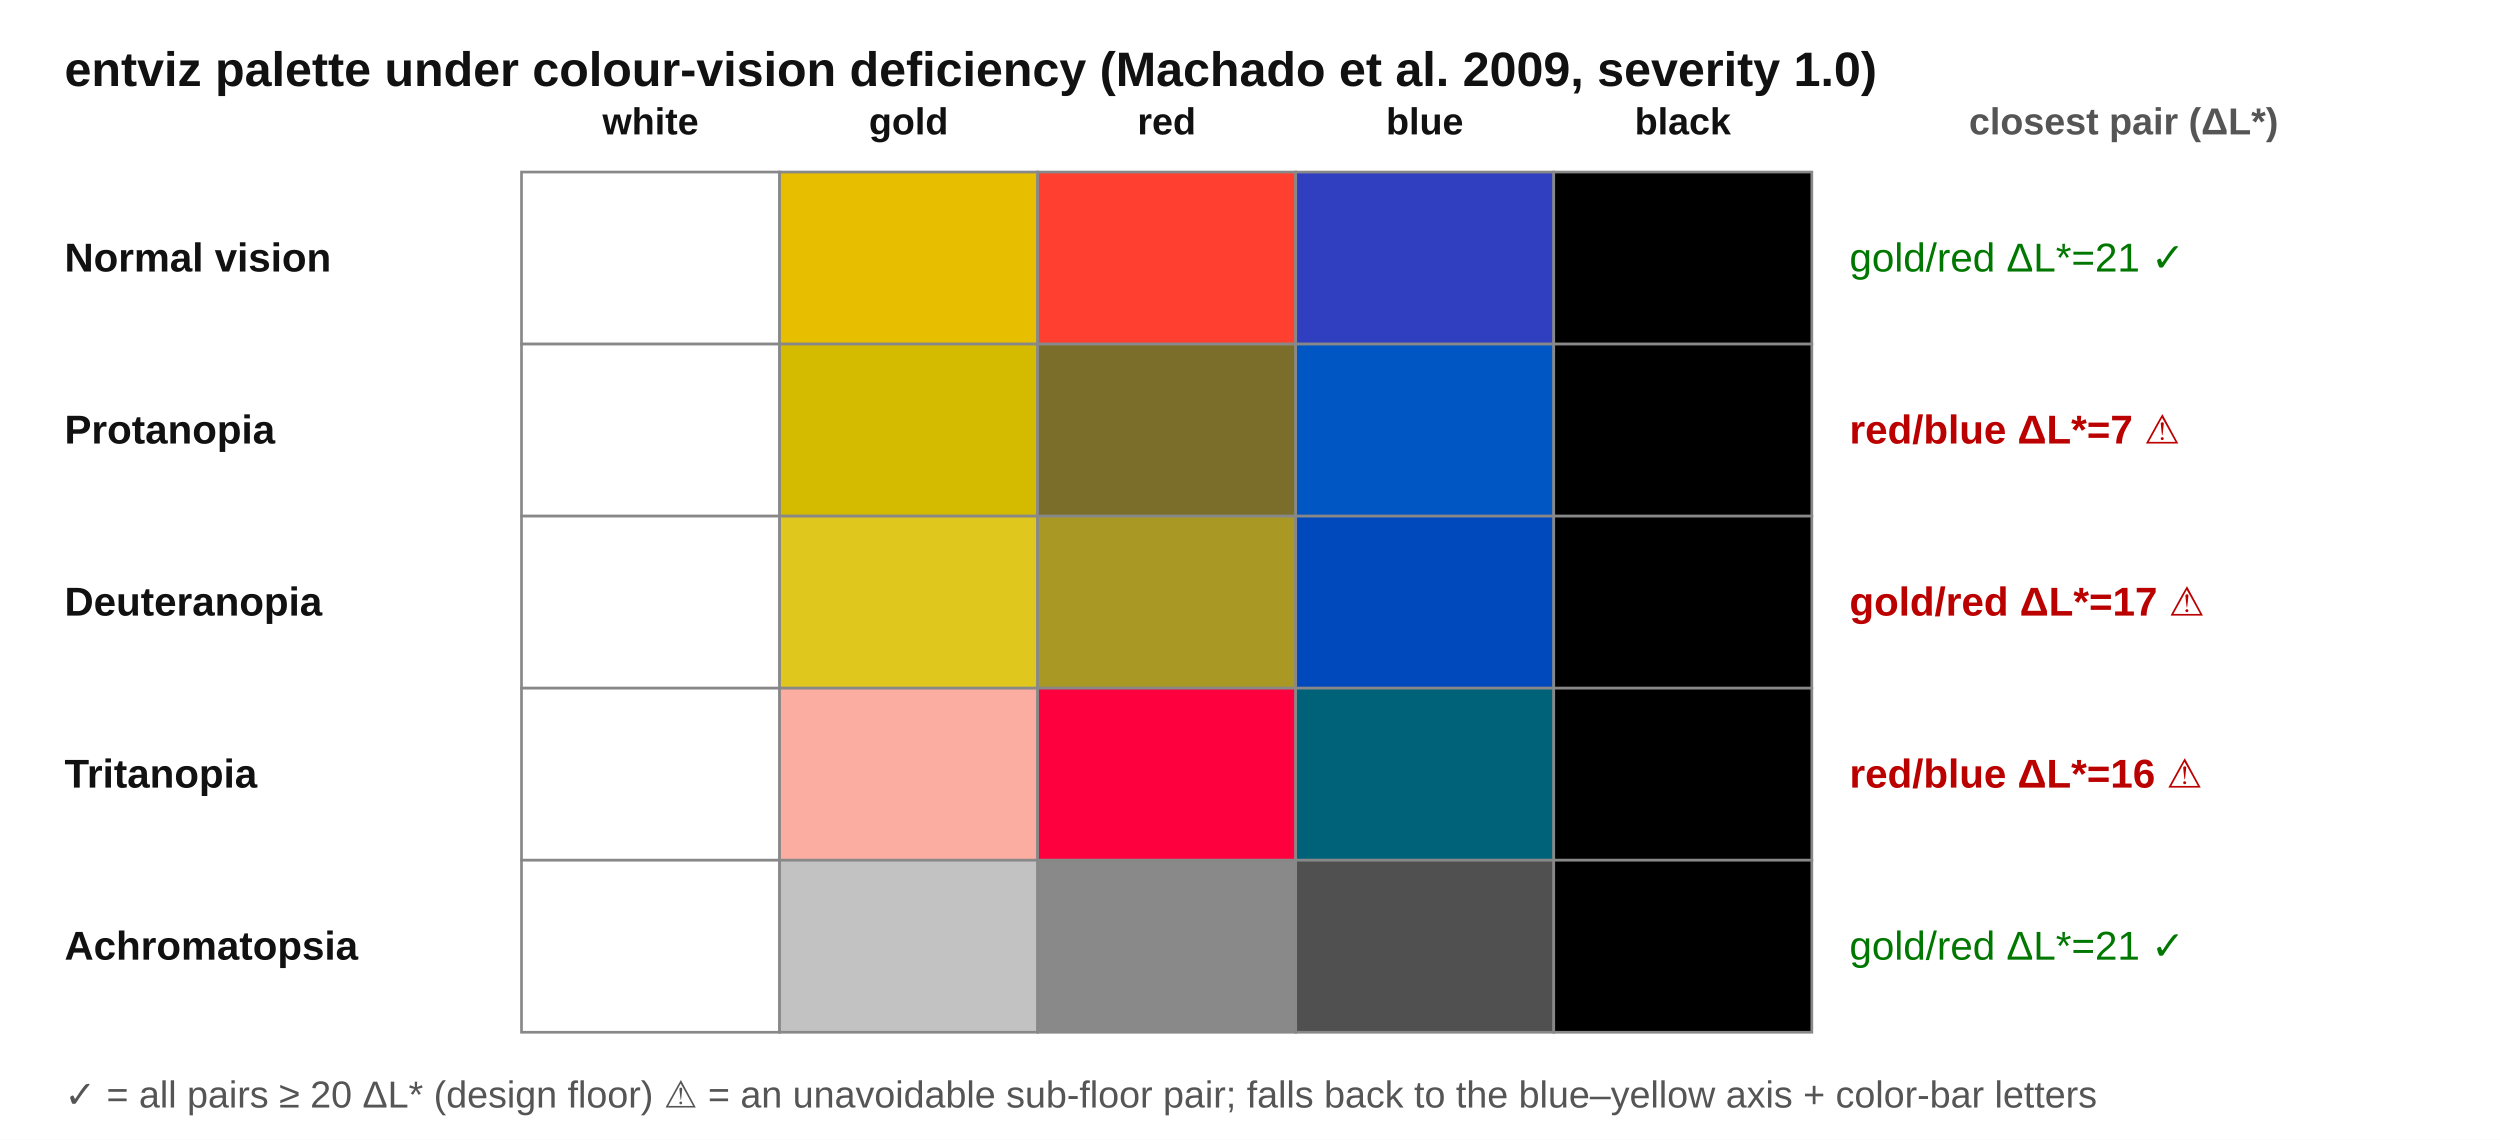
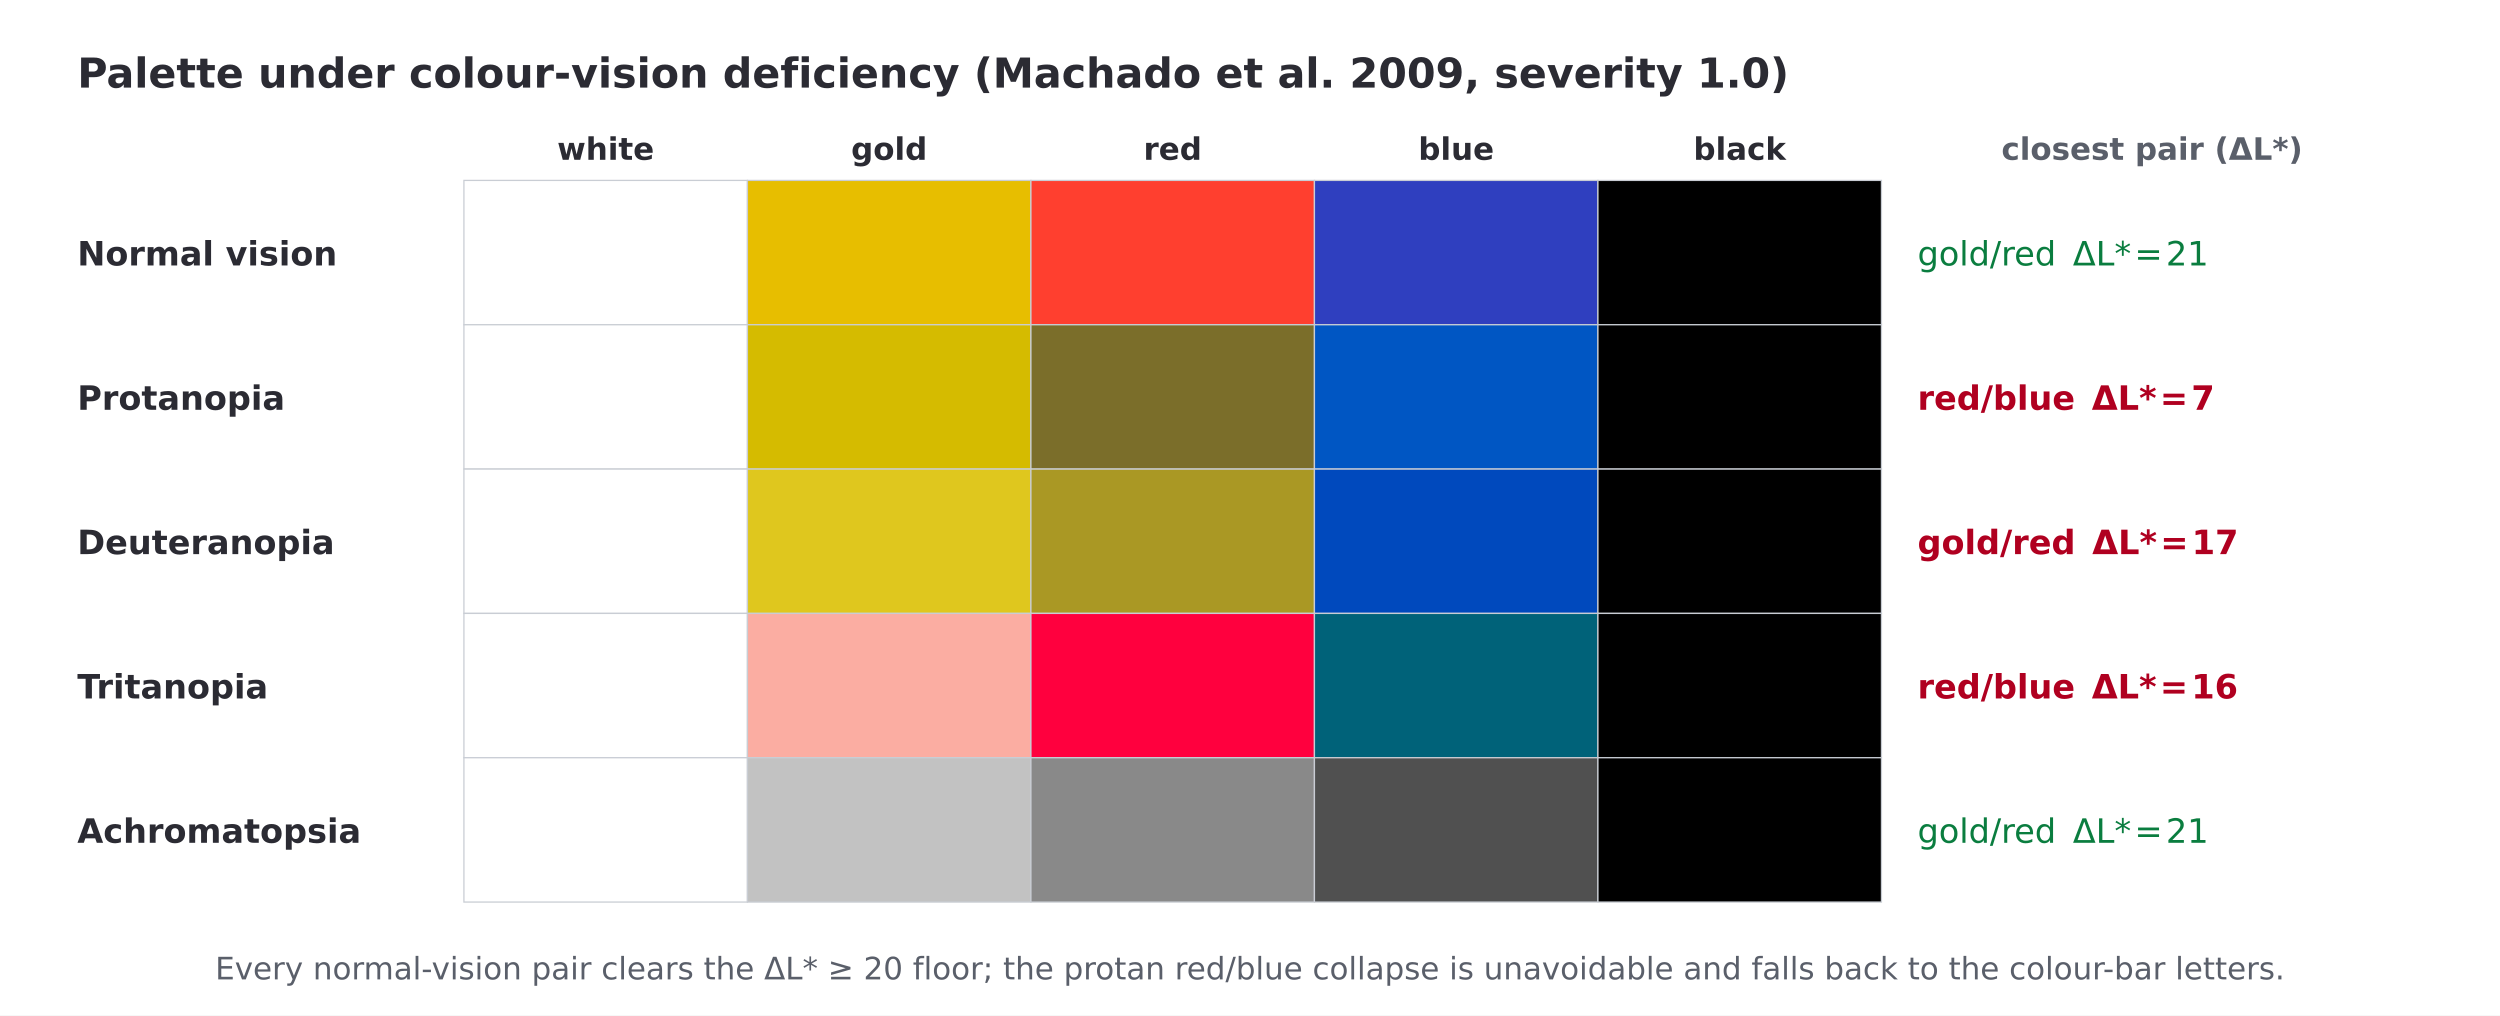
- <svg xmlns="http://www.w3.org/2000/svg" width="930" height="424" viewBox="0 0 930 424" font-family="'Helvetica Neue', Arial, 'Segoe UI', Roboto, 'DejaVu Sans', sans-serif">
-   <rect x="0" y="0" width="930" height="424" fill="#ffffff" stroke="none" stroke-width="1" />
-   <text x="24" y="32" font-family="'Helvetica Neue', Arial, 'Segoe UI', Roboto, 'DejaVu Sans', sans-serif" font-size="18px" font-weight="bold" text-anchor="start" fill="#111">entviz palette under colour-vision deficiency (Machado et al. 2009, severity 1.0)</text>
-   <text x="242.0" y="50" font-family="'Helvetica Neue', Arial, 'Segoe UI', Roboto, 'DejaVu Sans', sans-serif" font-size="14px" font-weight="bold" text-anchor="middle" fill="#111">white</text>
-   <text x="338.0" y="50" font-family="'Helvetica Neue', Arial, 'Segoe UI', Roboto, 'DejaVu Sans', sans-serif" font-size="14px" font-weight="bold" text-anchor="middle" fill="#111">gold</text>
-   <text x="434.0" y="50" font-family="'Helvetica Neue', Arial, 'Segoe UI', Roboto, 'DejaVu Sans', sans-serif" font-size="14px" font-weight="bold" text-anchor="middle" fill="#111">red</text>
-   <text x="530.0" y="50" font-family="'Helvetica Neue', Arial, 'Segoe UI', Roboto, 'DejaVu Sans', sans-serif" font-size="14px" font-weight="bold" text-anchor="middle" fill="#111">blue</text>
-   <text x="626.0" y="50" font-family="'Helvetica Neue', Arial, 'Segoe UI', Roboto, 'DejaVu Sans', sans-serif" font-size="14px" font-weight="bold" text-anchor="middle" fill="#111">black</text>
-   <text x="790.0" y="50" font-family="'Helvetica Neue', Arial, 'Segoe UI', Roboto, 'DejaVu Sans', sans-serif" font-size="14px" font-weight="bold" text-anchor="middle" fill="#555">closest pair (ΔL*)</text>
-   <text x="24" y="101.0" font-family="'Helvetica Neue', Arial, 'Segoe UI', Roboto, 'DejaVu Sans', sans-serif" font-size="15px" font-weight="bold" text-anchor="start" fill="#111">Normal vision</text>
-   <rect x="194" y="64" width="96" height="64" fill="#ffffff" stroke="#888" stroke-width="1" />
-   <rect x="290" y="64" width="96" height="64" fill="#e7be00" stroke="#888" stroke-width="1" />
-   <rect x="386" y="64" width="96" height="64" fill="#ff3f2f" stroke="#888" stroke-width="1" />
-   <rect x="482" y="64" width="96" height="64" fill="#2f3fbf" stroke="#888" stroke-width="1" />
-   <rect x="578" y="64" width="96" height="64" fill="#000000" stroke="#888" stroke-width="1" />
-   <text x="688" y="101.0" font-family="'Helvetica Neue', Arial, 'Segoe UI', Roboto, 'DejaVu Sans', sans-serif" font-size="15px" font-weight="normal" text-anchor="start" fill="#070">gold/red  ΔL*=21  ✓</text>
-   <text x="24" y="165.0" font-family="'Helvetica Neue', Arial, 'Segoe UI', Roboto, 'DejaVu Sans', sans-serif" font-size="15px" font-weight="bold" text-anchor="start" fill="#111">Protanopia</text>
-   <rect x="194" y="128" width="96" height="64" fill="#ffffff" stroke="#888" stroke-width="1" />
-   <rect x="290" y="128" width="96" height="64" fill="#d5bb00" stroke="#888" stroke-width="1" />
-   <rect x="386" y="128" width="96" height="64" fill="#7b6e2a" stroke="#888" stroke-width="1" />
-   <rect x="482" y="128" width="96" height="64" fill="#0056c3" stroke="#888" stroke-width="1" />
-   <rect x="578" y="128" width="96" height="64" fill="#000000" stroke="#888" stroke-width="1" />
-   <text x="688" y="165.0" font-family="'Helvetica Neue', Arial, 'Segoe UI', Roboto, 'DejaVu Sans', sans-serif" font-size="15px" font-weight="bold" text-anchor="start" fill="#b00">red/blue  ΔL*=7  ⚠</text>
-   <text x="24" y="229.0" font-family="'Helvetica Neue', Arial, 'Segoe UI', Roboto, 'DejaVu Sans', sans-serif" font-size="15px" font-weight="bold" text-anchor="start" fill="#111">Deuteranopia</text>
-   <rect x="194" y="192" width="96" height="64" fill="#ffffff" stroke="#888" stroke-width="1" />
-   <rect x="290" y="192" width="96" height="64" fill="#dfc71e" stroke="#888" stroke-width="1" />
-   <rect x="386" y="192" width="96" height="64" fill="#aa9824" stroke="#888" stroke-width="1" />
-   <rect x="482" y="192" width="96" height="64" fill="#0049bd" stroke="#888" stroke-width="1" />
-   <rect x="578" y="192" width="96" height="64" fill="#000000" stroke="#888" stroke-width="1" />
-   <text x="688" y="229.0" font-family="'Helvetica Neue', Arial, 'Segoe UI', Roboto, 'DejaVu Sans', sans-serif" font-size="15px" font-weight="bold" text-anchor="start" fill="#b00">gold/red  ΔL*=17  ⚠</text>
-   <text x="24" y="293.0" font-family="'Helvetica Neue', Arial, 'Segoe UI', Roboto, 'DejaVu Sans', sans-serif" font-size="15px" font-weight="bold" text-anchor="start" fill="#111">Tritanopia</text>
-   <rect x="194" y="256" width="96" height="64" fill="#ffffff" stroke="#888" stroke-width="1" />
-   <rect x="290" y="256" width="96" height="64" fill="#fbada2" stroke="#888" stroke-width="1" />
-   <rect x="386" y="256" width="96" height="64" fill="#ff003e" stroke="#888" stroke-width="1" />
-   <rect x="482" y="256" width="96" height="64" fill="#006279" stroke="#888" stroke-width="1" />
-   <rect x="578" y="256" width="96" height="64" fill="#000000" stroke="#888" stroke-width="1" />
-   <text x="688" y="293.0" font-family="'Helvetica Neue', Arial, 'Segoe UI', Roboto, 'DejaVu Sans', sans-serif" font-size="15px" font-weight="bold" text-anchor="start" fill="#b00">red/blue  ΔL*=16  ⚠</text>
-   <text x="24" y="357.0" font-family="'Helvetica Neue', Arial, 'Segoe UI', Roboto, 'DejaVu Sans', sans-serif" font-size="15px" font-weight="bold" text-anchor="start" fill="#111">Achromatopsia</text>
-   <rect x="194" y="320" width="96" height="64" fill="#ffffff" stroke="#888" stroke-width="1" />
-   <rect x="290" y="320" width="96" height="64" fill="#c2c2c2" stroke="#888" stroke-width="1" />
-   <rect x="386" y="320" width="96" height="64" fill="#898989" stroke="#888" stroke-width="1" />
-   <rect x="482" y="320" width="96" height="64" fill="#505050" stroke="#888" stroke-width="1" />
-   <rect x="578" y="320" width="96" height="64" fill="#000000" stroke="#888" stroke-width="1" />
-   <text x="688" y="357.0" font-family="'Helvetica Neue', Arial, 'Segoe UI', Roboto, 'DejaVu Sans', sans-serif" font-size="15px" font-weight="normal" text-anchor="start" fill="#070">gold/red  ΔL*=21  ✓</text>
-   <text x="24" y="412" font-family="'Helvetica Neue', Arial, 'Segoe UI', Roboto, 'DejaVu Sans', sans-serif" font-size="14px" font-weight="normal" text-anchor="start" fill="#555">✓ = all pairs ≥ 20 ΔL* (design floor)   ⚠ = an unavoidable sub-floor pair; falls back to the blue–yellow axis + color-bar letters</text>
+ <svg xmlns="http://www.w3.org/2000/svg" width="970.00" height="394.00" viewBox="0 0 970.00 394.00" font-family="'DejaVu Sans', 'Bitstream Vera Sans', Verdana, sans-serif" data-spec-version="v6" data-generator="scripts/spec_figures.py">
+   <rect x="0.00" y="0.00" width="970.00" height="394.00" fill="#ffffff" stroke="none" stroke-width="1.0" />
+   <text x="30.00" y="34.00" font-family="'DejaVu Sans', 'Bitstream Vera Sans', Verdana, sans-serif" font-size="16px" font-weight="bold" text-anchor="start" fill="#2b2b33">Palette under colour-vision deficiency (Machado et al. 2009, severity 1.0)</text>
+   <text x="235.00" y="62.00" font-family="'DejaVu Sans', 'Bitstream Vera Sans', Verdana, sans-serif" font-size="12px" font-weight="bold" text-anchor="middle" fill="#2b2b33">white</text>
+   <text x="345.00" y="62.00" font-family="'DejaVu Sans', 'Bitstream Vera Sans', Verdana, sans-serif" font-size="12px" font-weight="bold" text-anchor="middle" fill="#2b2b33">gold</text>
+   <text x="455.00" y="62.00" font-family="'DejaVu Sans', 'Bitstream Vera Sans', Verdana, sans-serif" font-size="12px" font-weight="bold" text-anchor="middle" fill="#2b2b33">red</text>
+   <text x="565.00" y="62.00" font-family="'DejaVu Sans', 'Bitstream Vera Sans', Verdana, sans-serif" font-size="12px" font-weight="bold" text-anchor="middle" fill="#2b2b33">blue</text>
+   <text x="675.00" y="62.00" font-family="'DejaVu Sans', 'Bitstream Vera Sans', Verdana, sans-serif" font-size="12px" font-weight="bold" text-anchor="middle" fill="#2b2b33">black</text>
+   <text x="835.00" y="62.00" font-family="'DejaVu Sans', 'Bitstream Vera Sans', Verdana, sans-serif" font-size="12px" font-weight="bold" text-anchor="middle" fill="#5a5f6a">closest pair (ΔL*)</text>
+   <text x="30.00" y="103.00" font-family="'DejaVu Sans', 'Bitstream Vera Sans', Verdana, sans-serif" font-size="13px" font-weight="bold" text-anchor="start" fill="#2b2b33">Normal vision</text>
+   <rect x="180.00" y="70.00" width="110.00" height="56.00" fill="#ffffff" stroke="#c9cdd4" stroke-width="0.5" />
+   <rect x="290.00" y="70.00" width="110.00" height="56.00" fill="#e7be00" stroke="#c9cdd4" stroke-width="0.5" />
+   <rect x="400.00" y="70.00" width="110.00" height="56.00" fill="#ff3f2f" stroke="#c9cdd4" stroke-width="0.5" />
+   <rect x="510.00" y="70.00" width="110.00" height="56.00" fill="#2f3fbf" stroke="#c9cdd4" stroke-width="0.5" />
+   <rect x="620.00" y="70.00" width="110.00" height="56.00" fill="#000000" stroke="#c9cdd4" stroke-width="0.5" />
+   <text x="744.00" y="103.00" font-family="'DejaVu Sans', 'Bitstream Vera Sans', Verdana, sans-serif" font-size="13px" font-weight="normal" text-anchor="start" fill="#0a7d3f">gold/red ΔL* = 21</text>
+   <text x="30.00" y="159.00" font-family="'DejaVu Sans', 'Bitstream Vera Sans', Verdana, sans-serif" font-size="13px" font-weight="bold" text-anchor="start" fill="#2b2b33">Protanopia</text>
+   <rect x="180.00" y="126.00" width="110.00" height="56.00" fill="#ffffff" stroke="#c9cdd4" stroke-width="0.5" />
+   <rect x="290.00" y="126.00" width="110.00" height="56.00" fill="#d5bb00" stroke="#c9cdd4" stroke-width="0.5" />
+   <rect x="400.00" y="126.00" width="110.00" height="56.00" fill="#7b6e2a" stroke="#c9cdd4" stroke-width="0.5" />
+   <rect x="510.00" y="126.00" width="110.00" height="56.00" fill="#0056c3" stroke="#c9cdd4" stroke-width="0.5" />
+   <rect x="620.00" y="126.00" width="110.00" height="56.00" fill="#000000" stroke="#c9cdd4" stroke-width="0.5" />
+   <text x="744.00" y="159.00" font-family="'DejaVu Sans', 'Bitstream Vera Sans', Verdana, sans-serif" font-size="13px" font-weight="bold" text-anchor="start" fill="#b00020">red/blue ΔL* = 7</text>
+   <text x="30.00" y="215.00" font-family="'DejaVu Sans', 'Bitstream Vera Sans', Verdana, sans-serif" font-size="13px" font-weight="bold" text-anchor="start" fill="#2b2b33">Deuteranopia</text>
+   <rect x="180.00" y="182.00" width="110.00" height="56.00" fill="#ffffff" stroke="#c9cdd4" stroke-width="0.5" />
+   <rect x="290.00" y="182.00" width="110.00" height="56.00" fill="#dfc71e" stroke="#c9cdd4" stroke-width="0.5" />
+   <rect x="400.00" y="182.00" width="110.00" height="56.00" fill="#aa9824" stroke="#c9cdd4" stroke-width="0.5" />
+   <rect x="510.00" y="182.00" width="110.00" height="56.00" fill="#0049bd" stroke="#c9cdd4" stroke-width="0.5" />
+   <rect x="620.00" y="182.00" width="110.00" height="56.00" fill="#000000" stroke="#c9cdd4" stroke-width="0.5" />
+   <text x="744.00" y="215.00" font-family="'DejaVu Sans', 'Bitstream Vera Sans', Verdana, sans-serif" font-size="13px" font-weight="bold" text-anchor="start" fill="#b00020">gold/red ΔL* = 17</text>
+   <text x="30.00" y="271.00" font-family="'DejaVu Sans', 'Bitstream Vera Sans', Verdana, sans-serif" font-size="13px" font-weight="bold" text-anchor="start" fill="#2b2b33">Tritanopia</text>
+   <rect x="180.00" y="238.00" width="110.00" height="56.00" fill="#ffffff" stroke="#c9cdd4" stroke-width="0.5" />
+   <rect x="290.00" y="238.00" width="110.00" height="56.00" fill="#fbada2" stroke="#c9cdd4" stroke-width="0.5" />
+   <rect x="400.00" y="238.00" width="110.00" height="56.00" fill="#ff003e" stroke="#c9cdd4" stroke-width="0.5" />
+   <rect x="510.00" y="238.00" width="110.00" height="56.00" fill="#006279" stroke="#c9cdd4" stroke-width="0.5" />
+   <rect x="620.00" y="238.00" width="110.00" height="56.00" fill="#000000" stroke="#c9cdd4" stroke-width="0.5" />
+   <text x="744.00" y="271.00" font-family="'DejaVu Sans', 'Bitstream Vera Sans', Verdana, sans-serif" font-size="13px" font-weight="bold" text-anchor="start" fill="#b00020">red/blue ΔL* = 16</text>
+   <text x="30.00" y="327.00" font-family="'DejaVu Sans', 'Bitstream Vera Sans', Verdana, sans-serif" font-size="13px" font-weight="bold" text-anchor="start" fill="#2b2b33">Achromatopsia</text>
+   <rect x="180.00" y="294.00" width="110.00" height="56.00" fill="#ffffff" stroke="#c9cdd4" stroke-width="0.5" />
+   <rect x="290.00" y="294.00" width="110.00" height="56.00" fill="#c2c2c2" stroke="#c9cdd4" stroke-width="0.5" />
+   <rect x="400.00" y="294.00" width="110.00" height="56.00" fill="#898989" stroke="#c9cdd4" stroke-width="0.5" />
+   <rect x="510.00" y="294.00" width="110.00" height="56.00" fill="#505050" stroke="#c9cdd4" stroke-width="0.5" />
+   <rect x="620.00" y="294.00" width="110.00" height="56.00" fill="#000000" stroke="#c9cdd4" stroke-width="0.5" />
+   <text x="744.00" y="327.00" font-family="'DejaVu Sans', 'Bitstream Vera Sans', Verdana, sans-serif" font-size="13px" font-weight="normal" text-anchor="start" fill="#0a7d3f">gold/red ΔL* = 21</text>
+   <text x="485.00" y="380.00" font-family="'DejaVu Sans', 'Bitstream Vera Sans', Verdana, sans-serif" font-size="12px" font-weight="normal" text-anchor="middle" fill="#5a5f6a">Every normal-vision pair clears the ΔL* ≥ 20 floor; the protan red/blue collapse is unavoidable and falls back to the colour-bar letters.</text>
</svg>
